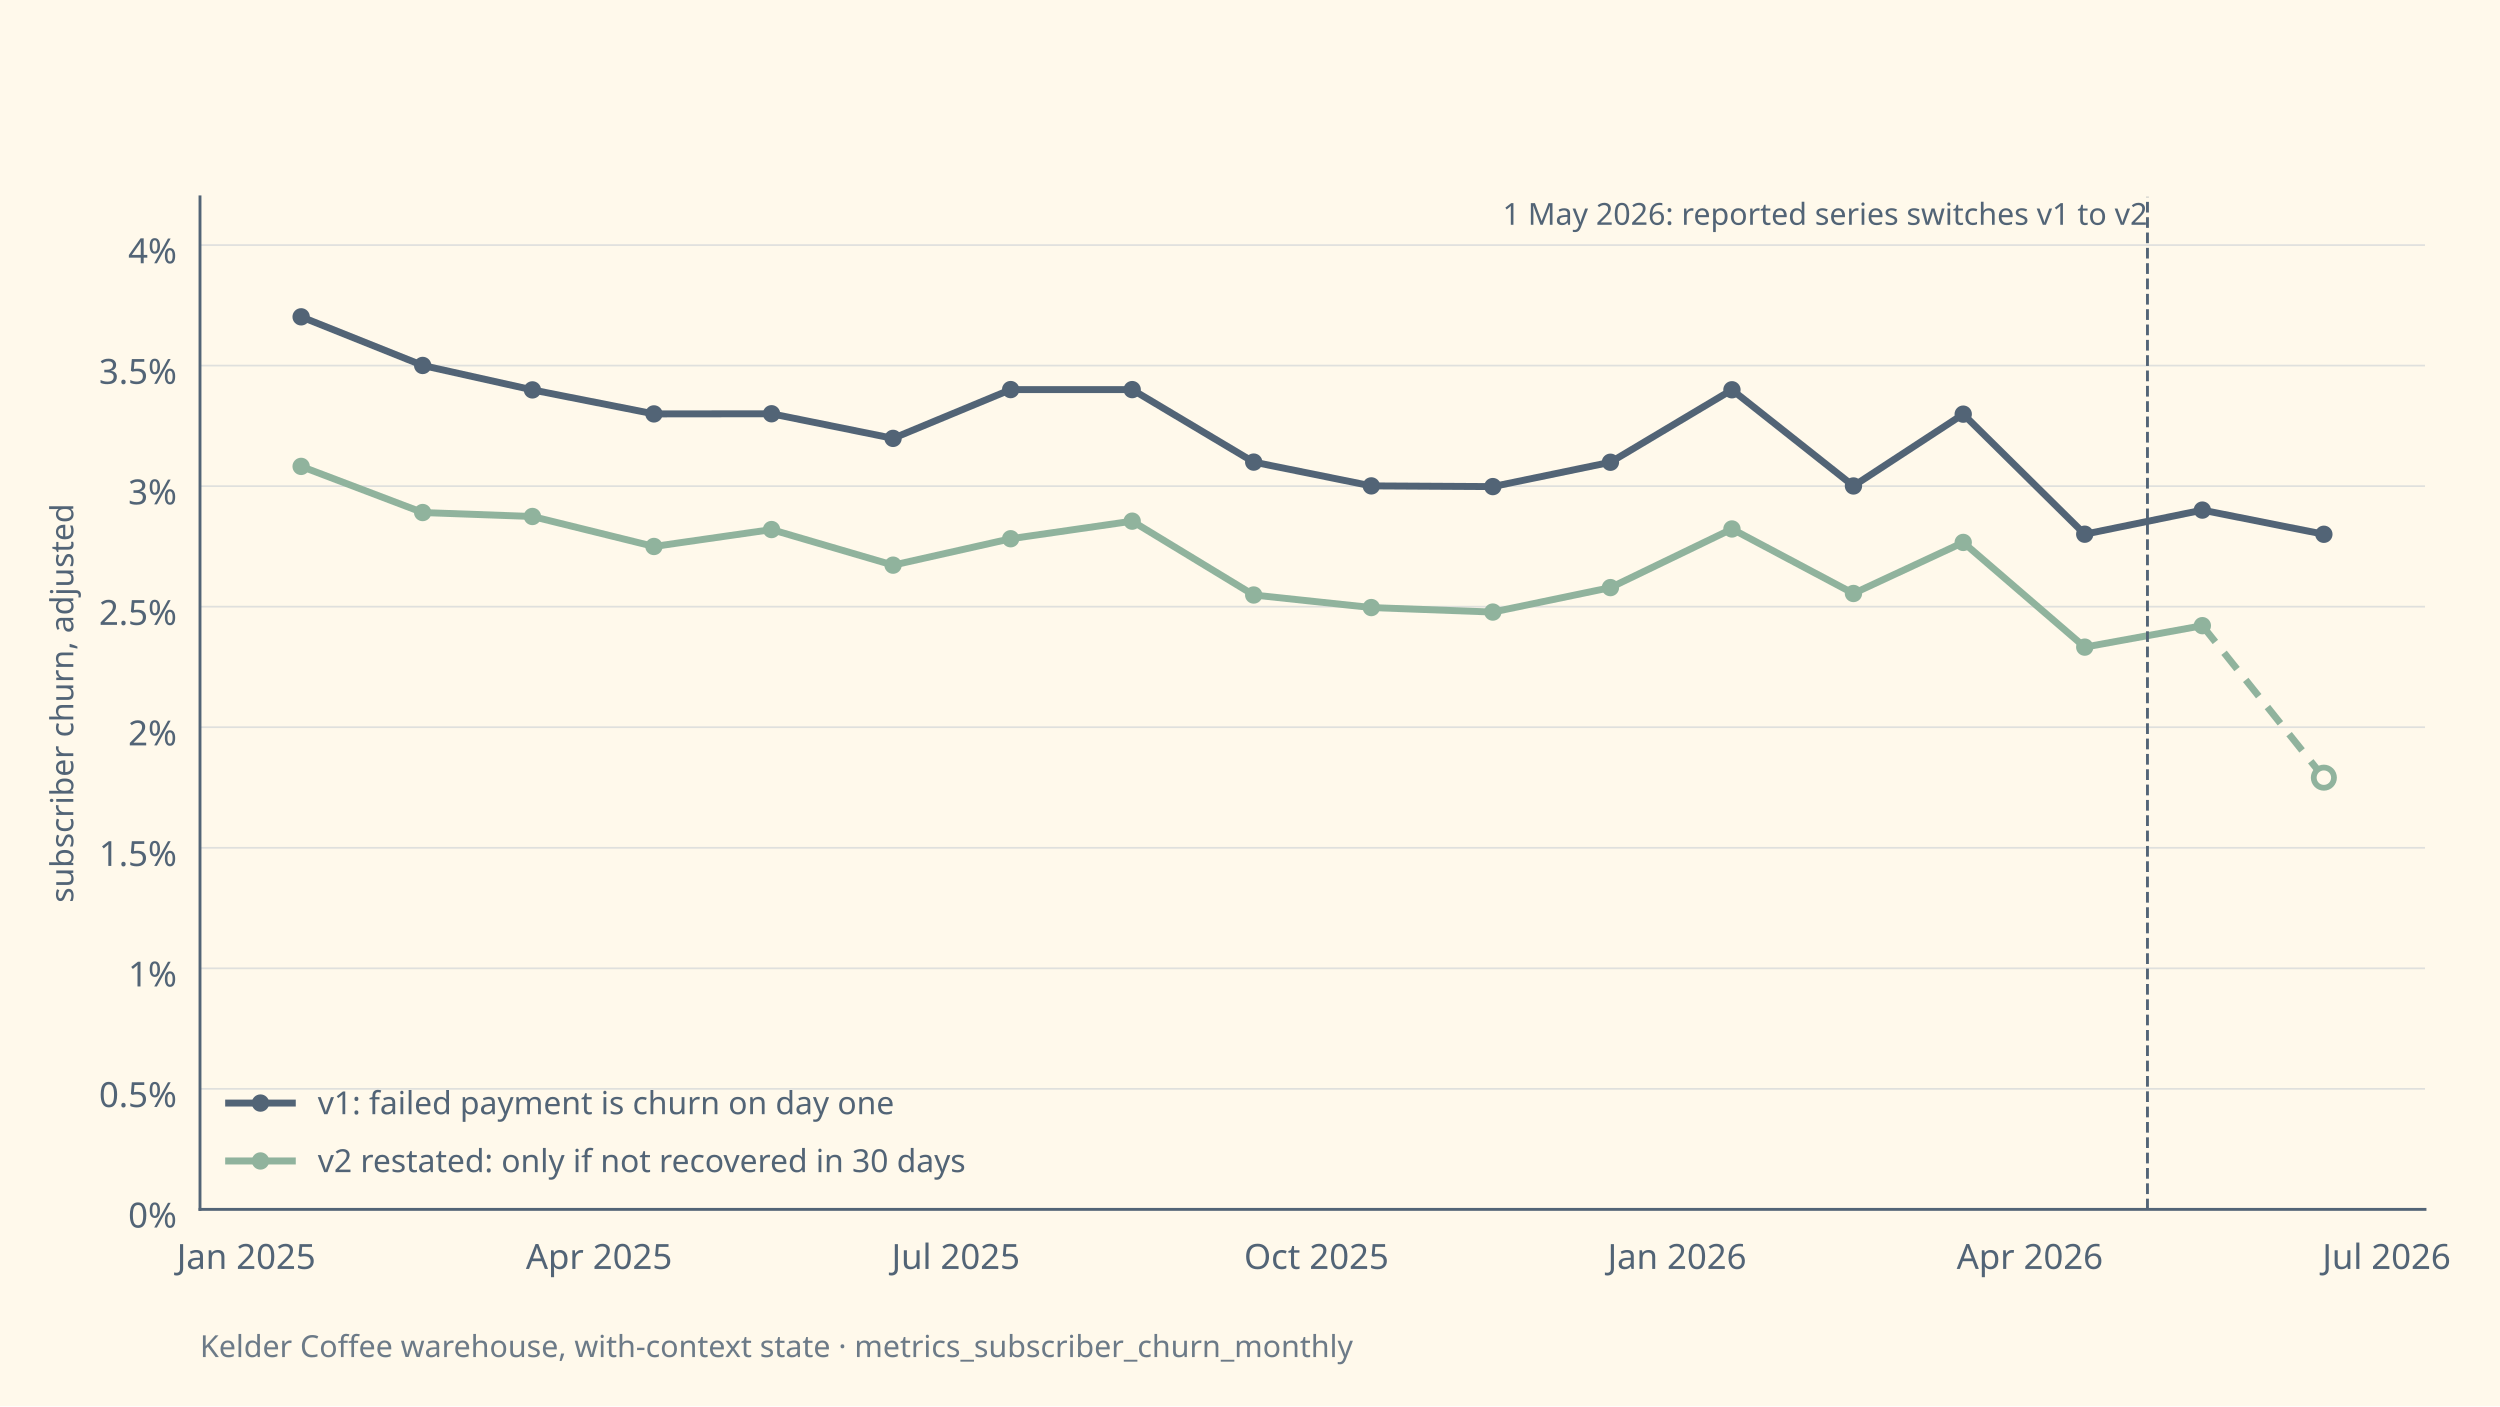
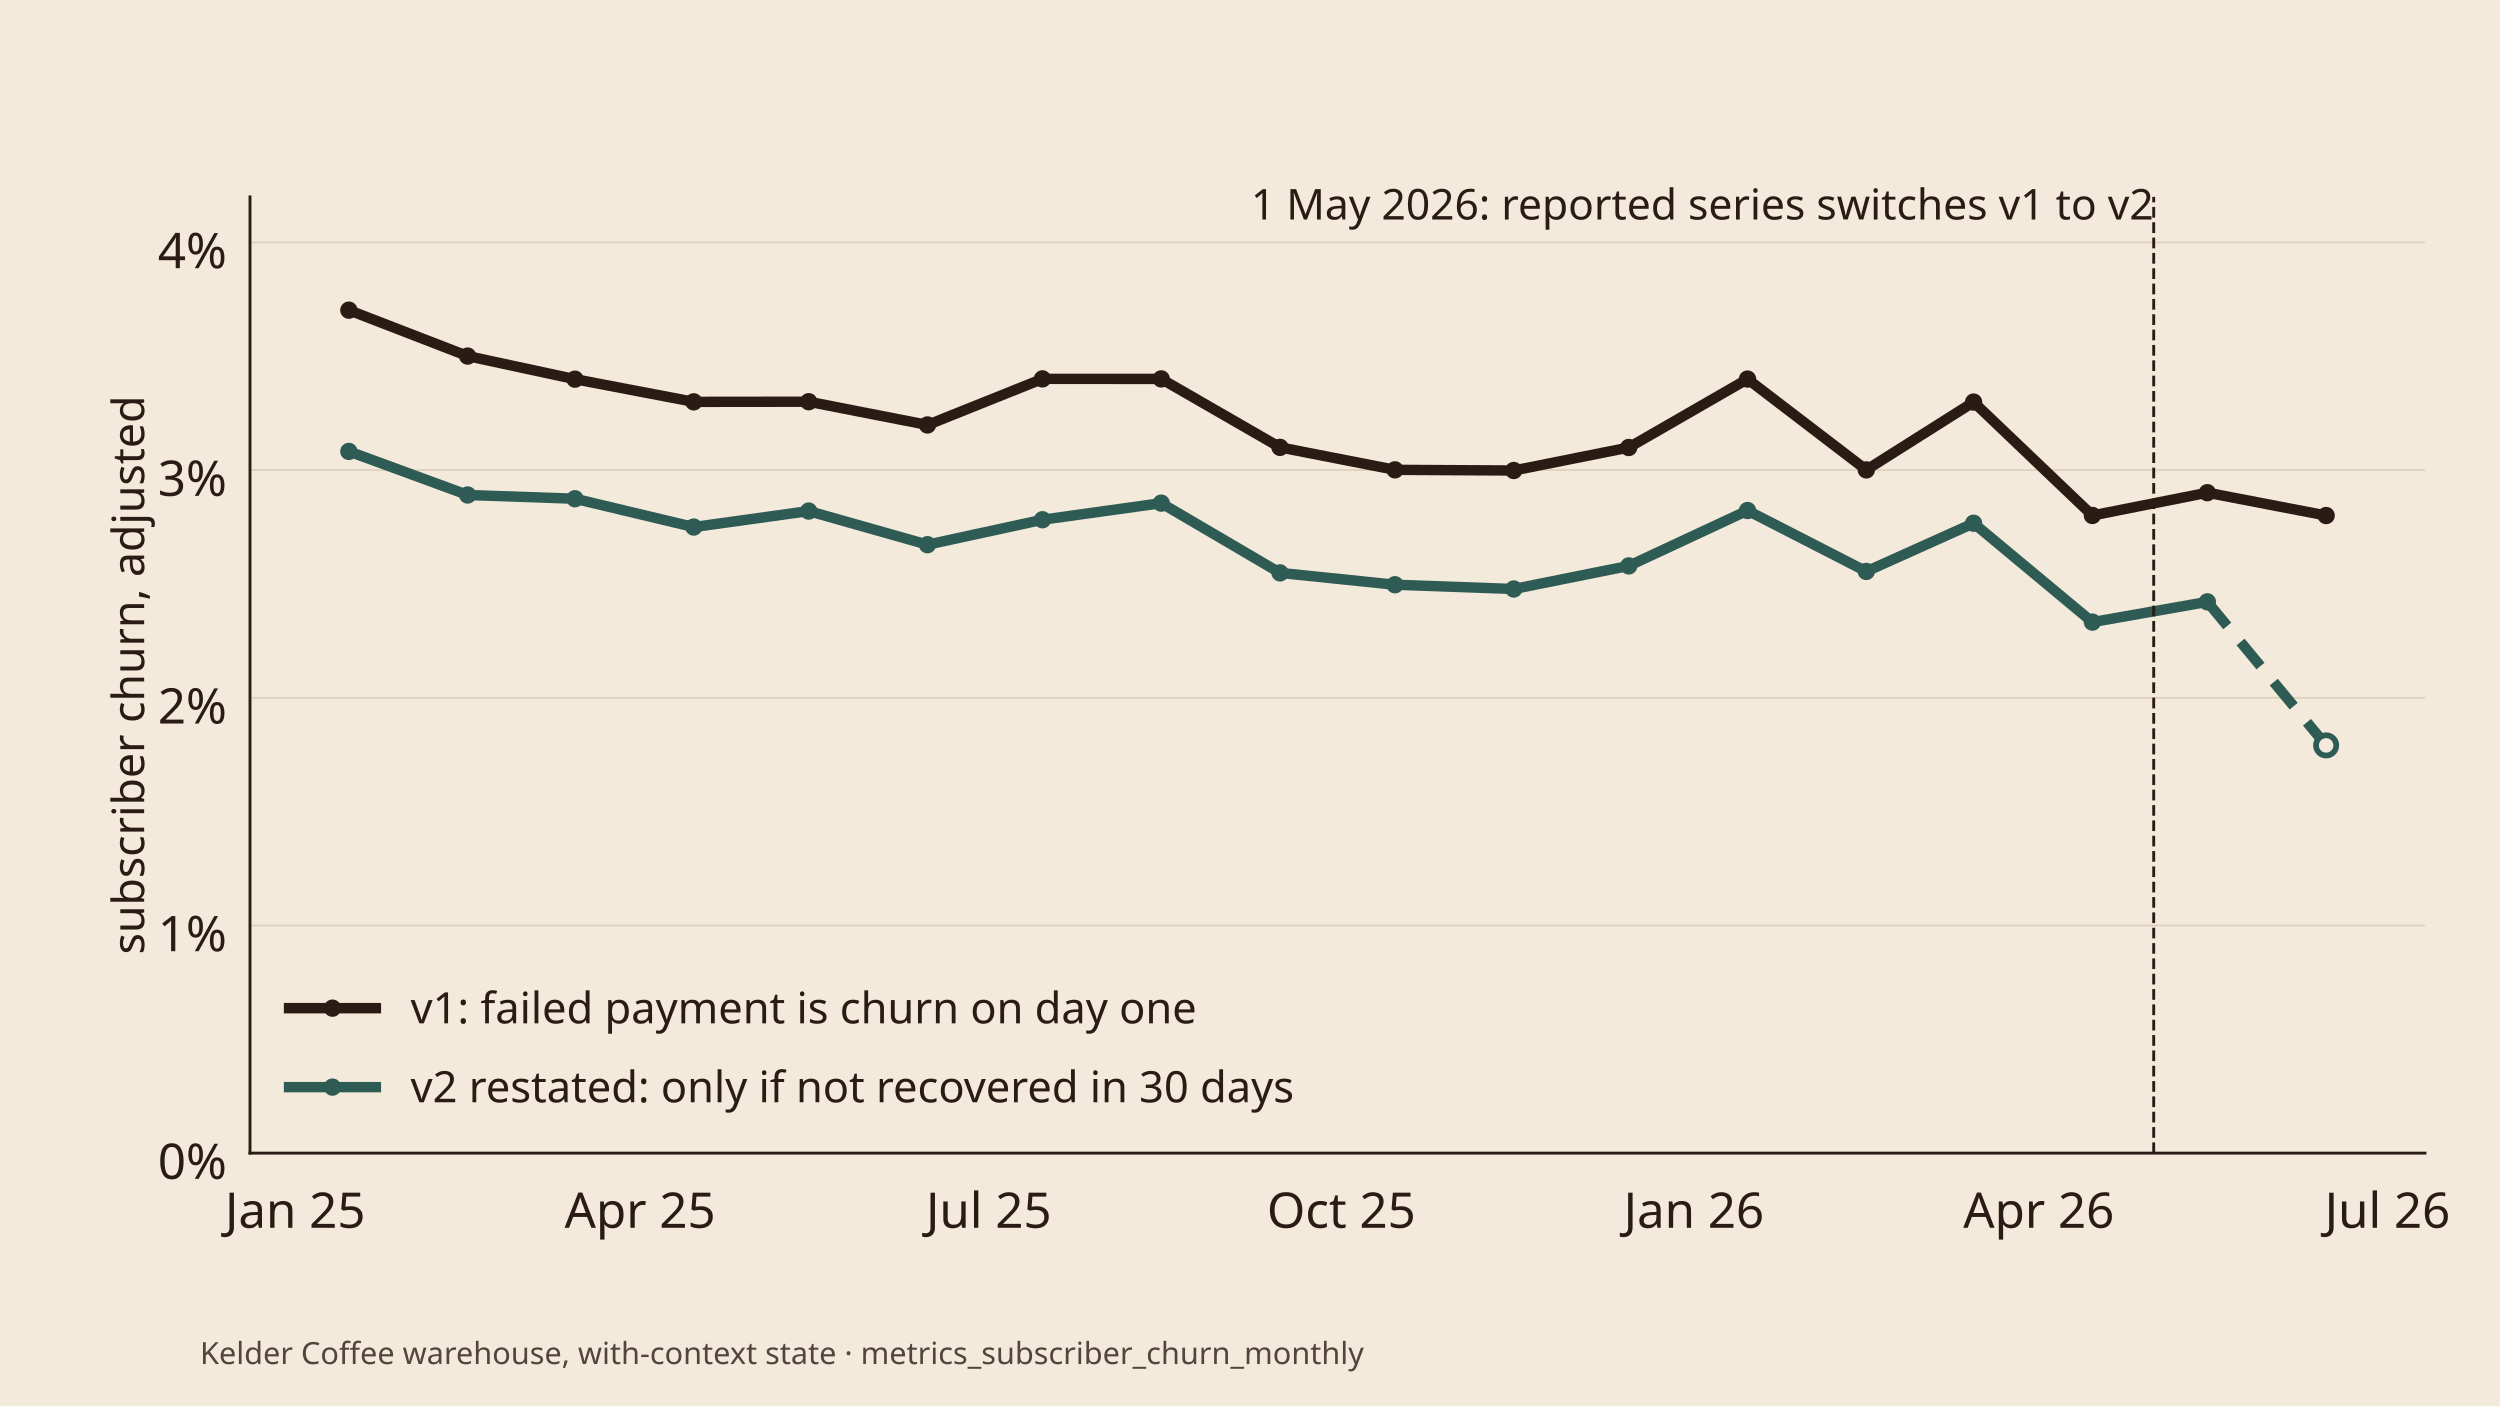
<svg xmlns="http://www.w3.org/2000/svg" xmlns:xlink="http://www.w3.org/1999/xlink" width="864pt" height="486pt" viewBox="0 0 864 486" version="1.1">
  <defs>
    <style type="text/css">*{stroke-linejoin: round; stroke-linecap: butt}</style>
  </defs>
  <g id="figure_1">
    <g id="patch_1">
-       <path d="M 0 486  L 864 486  L 864 0  L 0 0  z " style="fill: #fff9eb" />
+       <path d="M 0 486  L 864 486  L 864 0  L 0 0  z " style="fill: #f4eadb" />
    </g>
    <g id="axes_1">
      <g id="patch_2">
-         <path d="M 69.12 417.96  L 838.08 417.96  L 838.08 68.04  L 69.12 68.04  z " style="fill: #fff9eb" />
+         <path d="M 86.4 398.52  L 838.08 398.52  L 838.08 68.04  L 86.4 68.04  z " style="fill: #f4eadb" />
      </g>
      <g id="matplotlib.axis_1">
        <g id="xtick_1">
          <g id="line2d_1" />
          <g id="text_1">
-             <text style="font-size: 12px; font-family: 'Roboto Mono'; text-anchor: middle; fill: #526476" x="85.106" y="438.534" transform="rotate(-0 85.10613 438.5342)">Jan 2025</text>
+             <text style="font-size: 17px; font-family: 'Roboto Mono'; text-anchor: middle; fill: #2a1c15" x="102.027" y="424.333" transform="rotate(-0 102.0269 424.3335)">Jan 25</text>
          </g>
        </g>
        <g id="xtick_2">
          <g id="line2d_2" />
          <g id="text_2">
-             <text style="font-size: 12px; font-family: 'Roboto Mono'; text-anchor: middle; fill: #526476" x="207.034" y="438.534" transform="rotate(-0 207.0342 438.5342)">Apr 2025</text>
+             <text style="font-size: 17px; font-family: 'Roboto Mono'; text-anchor: middle; fill: #2a1c15" x="221.215" y="424.333" transform="rotate(-0 221.2151 424.3335)">Apr 25</text>
          </g>
        </g>
        <g id="xtick_3">
          <g id="line2d_3" />
          <g id="text_3">
-             <text style="font-size: 12px; font-family: 'Roboto Mono'; text-anchor: middle; fill: #526476" x="330.317" y="438.534" transform="rotate(-0 330.3171 438.5342)">Jul 2025</text>
+             <text style="font-size: 17px; font-family: 'Roboto Mono'; text-anchor: middle; fill: #2a1c15" x="341.728" y="424.333" transform="rotate(-0 341.7275 424.3335)">Jul 25</text>
          </g>
        </g>
        <g id="xtick_4">
          <g id="line2d_4" />
          <g id="text_4">
-             <text style="font-size: 12px; font-family: 'Roboto Mono'; text-anchor: middle; fill: #526476" x="454.955" y="438.534" transform="rotate(-0 454.9548 438.5342)">Oct 2025</text>
+             <text style="font-size: 17px; font-family: 'Roboto Mono'; text-anchor: middle; fill: #2a1c15" x="463.564" y="424.333" transform="rotate(-0 463.5643 424.3335)">Oct 25</text>
          </g>
        </g>
        <g id="xtick_5">
          <g id="line2d_5" />
          <g id="text_5">
-             <text style="font-size: 12px; font-family: 'Roboto Mono'; text-anchor: middle; fill: #526476" x="579.592" y="438.534" transform="rotate(-0 579.5924 438.5342)">Jan 2026</text>
+             <text style="font-size: 17px; font-family: 'Roboto Mono'; text-anchor: middle; fill: #2a1c15" x="585.401" y="424.333" transform="rotate(-0 585.4011 424.3335)">Jan 26</text>
          </g>
        </g>
        <g id="xtick_6">
          <g id="line2d_6" />
          <g id="text_6">
-             <text style="font-size: 12px; font-family: 'Roboto Mono'; text-anchor: middle; fill: #526476" x="701.521" y="438.534" transform="rotate(-0 701.5205 438.5342)">Apr 2026</text>
+             <text style="font-size: 17px; font-family: 'Roboto Mono'; text-anchor: middle; fill: #2a1c15" x="704.589" y="424.333" transform="rotate(-0 704.5893 424.3335)">Apr 26</text>
          </g>
        </g>
        <g id="xtick_7">
          <g id="line2d_7" />
          <g id="text_7">
-             <text style="font-size: 12px; font-family: 'Roboto Mono'; text-anchor: middle; fill: #526476" x="824.803" y="438.534" transform="rotate(-0 824.8034 438.5342)">Jul 2026</text>
+             <text style="font-size: 17px; font-family: 'Roboto Mono'; text-anchor: middle; fill: #2a1c15" x="825.102" y="424.333" transform="rotate(-0 825.1017 424.3335)">Jul 26</text>
          </g>
        </g>
      </g>
      <g id="matplotlib.axis_2">
        <g id="ytick_1">
          <g id="line2d_8">
-             <path d="M 69.12 417.96  L 838.08 417.96  " clip-path="url(#p92656e9a22)" style="fill: none; stroke: #c9ced3; stroke-opacity: 0.6; stroke-width: 0.6; stroke-linecap: square" />
+             <path d="M 86.4 398.52  L 838.08 398.52  " clip-path="url(#pb1048b8c4c)" style="fill: none; stroke: #cdbfa9; stroke-opacity: 0.6; stroke-width: 0.6; stroke-linecap: square" />
          </g>
          <g id="line2d_9" />
          <g id="text_8">
-             <text style="font-size: 12px; font-family: 'Roboto Mono'; text-anchor: end; fill: #526476" x="61.12" y="424.247" transform="rotate(-0 61.12 424.2471)">0%</text>
+             <text style="font-size: 17px; font-family: 'Roboto Mono'; text-anchor: end; fill: #2a1c15" x="78.4" y="407.427" transform="rotate(-0 78.4 407.4267)">0%</text>
          </g>
        </g>
        <g id="ytick_2">
          <g id="line2d_10">
-             <path d="M 69.12 376.303  L 838.08 376.303  " clip-path="url(#p92656e9a22)" style="fill: none; stroke: #c9ced3; stroke-opacity: 0.6; stroke-width: 0.6; stroke-linecap: square" />
+             <path d="M 86.4 319.834  L 838.08 319.834  " clip-path="url(#pb1048b8c4c)" style="fill: none; stroke: #cdbfa9; stroke-opacity: 0.6; stroke-width: 0.6; stroke-linecap: square" />
          </g>
          <g id="line2d_11" />
          <g id="text_9">
-             <text style="font-size: 12px; font-family: 'Roboto Mono'; text-anchor: end; fill: #526476" x="61.12" y="382.59" transform="rotate(-0 61.12 382.59)">0.5%</text>
+             <text style="font-size: 17px; font-family: 'Roboto Mono'; text-anchor: end; fill: #2a1c15" x="78.4" y="328.741" transform="rotate(-0 78.4 328.741)">1%</text>
          </g>
        </g>
        <g id="ytick_3">
          <g id="line2d_12">
-             <path d="M 69.12 334.646  L 838.08 334.646  " clip-path="url(#p92656e9a22)" style="fill: none; stroke: #c9ced3; stroke-opacity: 0.6; stroke-width: 0.6; stroke-linecap: square" />
+             <path d="M 86.4 241.149  L 838.08 241.149  " clip-path="url(#pb1048b8c4c)" style="fill: none; stroke: #cdbfa9; stroke-opacity: 0.6; stroke-width: 0.6; stroke-linecap: square" />
          </g>
          <g id="line2d_13" />
          <g id="text_10">
-             <text style="font-size: 12px; font-family: 'Roboto Mono'; text-anchor: end; fill: #526476" x="61.12" y="340.933" transform="rotate(-0 61.12 340.9328)">1%</text>
+             <text style="font-size: 17px; font-family: 'Roboto Mono'; text-anchor: end; fill: #2a1c15" x="78.4" y="250.055" transform="rotate(-0 78.4 250.0553)">2%</text>
          </g>
        </g>
        <g id="ytick_4">
          <g id="line2d_14">
-             <path d="M 69.12 292.989  L 838.08 292.989  " clip-path="url(#p92656e9a22)" style="fill: none; stroke: #c9ced3; stroke-opacity: 0.6; stroke-width: 0.6; stroke-linecap: square" />
+             <path d="M 86.4 162.463  L 838.08 162.463  " clip-path="url(#pb1048b8c4c)" style="fill: none; stroke: #cdbfa9; stroke-opacity: 0.6; stroke-width: 0.6; stroke-linecap: square" />
          </g>
          <g id="line2d_15" />
          <g id="text_11">
-             <text style="font-size: 12px; font-family: 'Roboto Mono'; text-anchor: end; fill: #526476" x="61.12" y="299.276" transform="rotate(-0 61.12 299.2757)">1.5%</text>
+             <text style="font-size: 17px; font-family: 'Roboto Mono'; text-anchor: end; fill: #2a1c15" x="78.4" y="171.37" transform="rotate(-0 78.4 171.3696)">3%</text>
          </g>
        </g>
        <g id="ytick_5">
          <g id="line2d_16">
-             <path d="M 69.12 251.331  L 838.08 251.331  " clip-path="url(#p92656e9a22)" style="fill: none; stroke: #c9ced3; stroke-opacity: 0.6; stroke-width: 0.6; stroke-linecap: square" />
+             <path d="M 86.4 83.777  L 838.08 83.777  " clip-path="url(#pb1048b8c4c)" style="fill: none; stroke: #cdbfa9; stroke-opacity: 0.6; stroke-width: 0.6; stroke-linecap: square" />
          </g>
          <g id="line2d_17" />
          <g id="text_12">
-             <text style="font-size: 12px; font-family: 'Roboto Mono'; text-anchor: end; fill: #526476" x="61.12" y="257.619" transform="rotate(-0 61.12 257.6185)">2%</text>
-           </g>
-         </g>
-         <g id="ytick_6">
-           <g id="line2d_18">
-             <path d="M 69.12 209.674  L 838.08 209.674  " clip-path="url(#p92656e9a22)" style="fill: none; stroke: #c9ced3; stroke-opacity: 0.6; stroke-width: 0.6; stroke-linecap: square" />
-           </g>
-           <g id="line2d_19" />
-           <g id="text_13">
-             <text style="font-size: 12px; font-family: 'Roboto Mono'; text-anchor: end; fill: #526476" x="61.12" y="215.961" transform="rotate(-0 61.12 215.9614)">2.5%</text>
-           </g>
-         </g>
-         <g id="ytick_7">
-           <g id="line2d_20">
-             <path d="M 69.12 168.017  L 838.08 168.017  " clip-path="url(#p92656e9a22)" style="fill: none; stroke: #c9ced3; stroke-opacity: 0.6; stroke-width: 0.6; stroke-linecap: square" />
-           </g>
-           <g id="line2d_21" />
-           <g id="text_14">
-             <text style="font-size: 12px; font-family: 'Roboto Mono'; text-anchor: end; fill: #526476" x="61.12" y="174.304" transform="rotate(-0 61.12 174.3043)">3%</text>
-           </g>
-         </g>
-         <g id="ytick_8">
-           <g id="line2d_22">
-             <path d="M 69.12 126.36  L 838.08 126.36  " clip-path="url(#p92656e9a22)" style="fill: none; stroke: #c9ced3; stroke-opacity: 0.6; stroke-width: 0.6; stroke-linecap: square" />
-           </g>
-           <g id="line2d_23" />
-           <g id="text_15">
-             <text style="font-size: 12px; font-family: 'Roboto Mono'; text-anchor: end; fill: #526476" x="61.12" y="132.647" transform="rotate(-0 61.12 132.6471)">3.5%</text>
-           </g>
-         </g>
-         <g id="ytick_9">
-           <g id="line2d_24">
-             <path d="M 69.12 84.703  L 838.08 84.703  " clip-path="url(#p92656e9a22)" style="fill: none; stroke: #c9ced3; stroke-opacity: 0.6; stroke-width: 0.6; stroke-linecap: square" />
-           </g>
-           <g id="line2d_25" />
-           <g id="text_16">
-             <text style="font-size: 12px; font-family: 'Roboto Mono'; text-anchor: end; fill: #526476" x="61.12" y="90.99" transform="rotate(-0 61.12 90.98997)">4%</text>
-           </g>
-         </g>
-         <g id="text_17">
-           <text style="font-size: 11px; font-family: 'Roboto Mono'; text-anchor: middle; fill: #526476" x="25.332" y="243" transform="rotate(-90 25.33154 243)">subscriber churn, adjusted</text>
-         </g>
-       </g>
-       <g id="line2d_26">
-         <path d="M 104.073 109.497  L 146.07 126.302  L 184.003 134.75  L 226.001 143.048  L 266.644 142.998  L 308.641 151.504  L 349.284 134.641  L 391.281 134.65  L 433.279 159.702  L 473.921 167.925  L 515.919 168.167  L 556.562 159.752  L 598.559 134.708  L 640.556 167.95  L 678.49 143.131  L 720.487 184.622  L 761.13 176.29  L 803.127 184.647  " clip-path="url(#p92656e9a22)" style="fill: none; stroke: #526476; stroke-width: 2.4; stroke-linecap: square" />
+             <text style="font-size: 17px; font-family: 'Roboto Mono'; text-anchor: end; fill: #2a1c15" x="78.4" y="92.684" transform="rotate(-0 78.4 92.68388)">4%</text>
+           </g>
+         </g>
+         <g id="text_13">
+           <text style="font-size: 15.4px; font-family: 'Roboto Mono'; text-anchor: middle; fill: #2a1c15" x="49.821" y="233.28" transform="rotate(-90 49.82135 233.28)">subscriber churn, adjusted</text>
+         </g>
+       </g>
+       <g id="line2d_18">
+         <path d="M 120.567 107.194  L 161.621 123.065  L 198.702 131.044  L 239.755 138.881  L 279.485 138.834  L 320.539 146.867  L 360.268 130.941  L 401.322 130.949  L 442.375 154.61  L 482.105 162.376  L 523.158 162.604  L 562.888 154.657  L 603.941 131.004  L 644.995 162.4  L 682.076 138.959  L 723.13 178.145  L 762.859 170.276  L 803.913 178.169  " clip-path="url(#pb1048b8c4c)" style="fill: none; stroke: #2a1c15; stroke-width: 3.6; stroke-linecap: square" />
        <defs>
-           <path id="m534b93c5b5" d="M 0 2.5  C 0.663 2.5 1.299 2.237 1.768 1.768  C 2.237 1.299 2.5 0.663 2.5 0  C 2.5 -0.663 2.237 -1.299 1.768 -1.768  C 1.299 -2.237 0.663 -2.5 0 -2.5  C -0.663 -2.5 -1.299 -2.237 -1.768 -1.768  C -2.237 -1.299 -2.5 -0.663 -2.5 0  C -2.5 0.663 -2.237 1.299 -1.768 1.768  C -1.299 2.237 -0.663 2.5 0 2.5  z " style="stroke: #526476" />
+           <path id="md67d32999f" d="M 0 2.5  C 0.663 2.5 1.299 2.237 1.768 1.768  C 2.237 1.299 2.5 0.663 2.5 0  C 2.5 -0.663 2.237 -1.299 1.768 -1.768  C 1.299 -2.237 0.663 -2.5 0 -2.5  C -0.663 -2.5 -1.299 -2.237 -1.768 -1.768  C -2.237 -1.299 -2.5 -0.663 -2.5 0  C -2.5 0.663 -2.237 1.299 -1.768 1.768  C -1.299 2.237 -0.663 2.5 0 2.5  z " style="stroke: #2a1c15" />
        </defs>
-         <g clip-path="url(#p92656e9a22)">
-           <use xlink:href="#m534b93c5b5" x="104.073" y="109.497" style="fill: #526476; stroke: #526476" />
-           <use xlink:href="#m534b93c5b5" x="146.07" y="126.302" style="fill: #526476; stroke: #526476" />
-           <use xlink:href="#m534b93c5b5" x="184.003" y="134.75" style="fill: #526476; stroke: #526476" />
-           <use xlink:href="#m534b93c5b5" x="226.001" y="143.048" style="fill: #526476; stroke: #526476" />
-           <use xlink:href="#m534b93c5b5" x="266.644" y="142.998" style="fill: #526476; stroke: #526476" />
-           <use xlink:href="#m534b93c5b5" x="308.641" y="151.504" style="fill: #526476; stroke: #526476" />
-           <use xlink:href="#m534b93c5b5" x="349.284" y="134.641" style="fill: #526476; stroke: #526476" />
-           <use xlink:href="#m534b93c5b5" x="391.281" y="134.65" style="fill: #526476; stroke: #526476" />
-           <use xlink:href="#m534b93c5b5" x="433.279" y="159.702" style="fill: #526476; stroke: #526476" />
-           <use xlink:href="#m534b93c5b5" x="473.921" y="167.925" style="fill: #526476; stroke: #526476" />
-           <use xlink:href="#m534b93c5b5" x="515.919" y="168.167" style="fill: #526476; stroke: #526476" />
-           <use xlink:href="#m534b93c5b5" x="556.562" y="159.752" style="fill: #526476; stroke: #526476" />
-           <use xlink:href="#m534b93c5b5" x="598.559" y="134.708" style="fill: #526476; stroke: #526476" />
-           <use xlink:href="#m534b93c5b5" x="640.556" y="167.95" style="fill: #526476; stroke: #526476" />
-           <use xlink:href="#m534b93c5b5" x="678.49" y="143.131" style="fill: #526476; stroke: #526476" />
-           <use xlink:href="#m534b93c5b5" x="720.487" y="184.622" style="fill: #526476; stroke: #526476" />
-           <use xlink:href="#m534b93c5b5" x="761.13" y="176.29" style="fill: #526476; stroke: #526476" />
-           <use xlink:href="#m534b93c5b5" x="803.127" y="184.647" style="fill: #526476; stroke: #526476" />
-         </g>
-       </g>
-       <g id="line2d_27">
-         <path d="M 104.073 161.185  L 146.07 177.132  L 184.003 178.498  L 226.001 188.862  L 266.644 183.014  L 308.641 195.319  L 349.284 186.188  L 391.281 180.114  L 433.279 205.634  L 473.921 209.974  L 515.919 211.532  L 556.562 203.076  L 598.559 182.814  L 640.556 205.109  L 678.49 187.463  L 720.487 223.646  L 761.13 216.231  " clip-path="url(#p92656e9a22)" style="fill: none; stroke: #90b39d; stroke-width: 2.4; stroke-linecap: square" />
+         <g clip-path="url(#pb1048b8c4c)">
+           <use xlink:href="#md67d32999f" x="120.567" y="107.194" style="fill: #2a1c15; stroke: #2a1c15" />
+           <use xlink:href="#md67d32999f" x="161.621" y="123.065" style="fill: #2a1c15; stroke: #2a1c15" />
+           <use xlink:href="#md67d32999f" x="198.702" y="131.044" style="fill: #2a1c15; stroke: #2a1c15" />
+           <use xlink:href="#md67d32999f" x="239.755" y="138.881" style="fill: #2a1c15; stroke: #2a1c15" />
+           <use xlink:href="#md67d32999f" x="279.485" y="138.834" style="fill: #2a1c15; stroke: #2a1c15" />
+           <use xlink:href="#md67d32999f" x="320.539" y="146.867" style="fill: #2a1c15; stroke: #2a1c15" />
+           <use xlink:href="#md67d32999f" x="360.268" y="130.941" style="fill: #2a1c15; stroke: #2a1c15" />
+           <use xlink:href="#md67d32999f" x="401.322" y="130.949" style="fill: #2a1c15; stroke: #2a1c15" />
+           <use xlink:href="#md67d32999f" x="442.375" y="154.61" style="fill: #2a1c15; stroke: #2a1c15" />
+           <use xlink:href="#md67d32999f" x="482.105" y="162.376" style="fill: #2a1c15; stroke: #2a1c15" />
+           <use xlink:href="#md67d32999f" x="523.158" y="162.604" style="fill: #2a1c15; stroke: #2a1c15" />
+           <use xlink:href="#md67d32999f" x="562.888" y="154.657" style="fill: #2a1c15; stroke: #2a1c15" />
+           <use xlink:href="#md67d32999f" x="603.941" y="131.004" style="fill: #2a1c15; stroke: #2a1c15" />
+           <use xlink:href="#md67d32999f" x="644.995" y="162.4" style="fill: #2a1c15; stroke: #2a1c15" />
+           <use xlink:href="#md67d32999f" x="682.076" y="138.959" style="fill: #2a1c15; stroke: #2a1c15" />
+           <use xlink:href="#md67d32999f" x="723.13" y="178.145" style="fill: #2a1c15; stroke: #2a1c15" />
+           <use xlink:href="#md67d32999f" x="762.859" y="170.276" style="fill: #2a1c15; stroke: #2a1c15" />
+           <use xlink:href="#md67d32999f" x="803.913" y="178.169" style="fill: #2a1c15; stroke: #2a1c15" />
+         </g>
+       </g>
+       <g id="line2d_19">
+         <path d="M 120.567 156.011  L 161.621 171.071  L 198.702 172.362  L 239.755 182.15  L 279.485 176.626  L 320.539 188.248  L 360.268 179.624  L 401.322 173.888  L 442.375 197.989  L 482.105 202.089  L 523.158 203.56  L 562.888 195.574  L 603.941 176.437  L 644.995 197.494  L 682.076 180.828  L 723.13 215.001  L 762.859 207.998  " clip-path="url(#pb1048b8c4c)" style="fill: none; stroke: #2f5b55; stroke-width: 3.6; stroke-linecap: square" />
        <defs>
-           <path id="mb3b3a52129" d="M 0 2.5  C 0.663 2.5 1.299 2.237 1.768 1.768  C 2.237 1.299 2.5 0.663 2.5 0  C 2.5 -0.663 2.237 -1.299 1.768 -1.768  C 1.299 -2.237 0.663 -2.5 0 -2.5  C -0.663 -2.5 -1.299 -2.237 -1.768 -1.768  C -2.237 -1.299 -2.5 -0.663 -2.5 0  C -2.5 0.663 -2.237 1.299 -1.768 1.768  C -1.299 2.237 -0.663 2.5 0 2.5  z " style="stroke: #90b39d" />
+           <path id="m06137aae14" d="M 0 2.5  C 0.663 2.5 1.299 2.237 1.768 1.768  C 2.237 1.299 2.5 0.663 2.5 0  C 2.5 -0.663 2.237 -1.299 1.768 -1.768  C 1.299 -2.237 0.663 -2.5 0 -2.5  C -0.663 -2.5 -1.299 -2.237 -1.768 -1.768  C -2.237 -1.299 -2.5 -0.663 -2.5 0  C -2.5 0.663 -2.237 1.299 -1.768 1.768  C -1.299 2.237 -0.663 2.5 0 2.5  z " style="stroke: #2f5b55" />
        </defs>
-         <g clip-path="url(#p92656e9a22)">
-           <use xlink:href="#mb3b3a52129" x="104.073" y="161.185" style="fill: #90b39d; stroke: #90b39d" />
-           <use xlink:href="#mb3b3a52129" x="146.07" y="177.132" style="fill: #90b39d; stroke: #90b39d" />
-           <use xlink:href="#mb3b3a52129" x="184.003" y="178.498" style="fill: #90b39d; stroke: #90b39d" />
-           <use xlink:href="#mb3b3a52129" x="226.001" y="188.862" style="fill: #90b39d; stroke: #90b39d" />
-           <use xlink:href="#mb3b3a52129" x="266.644" y="183.014" style="fill: #90b39d; stroke: #90b39d" />
-           <use xlink:href="#mb3b3a52129" x="308.641" y="195.319" style="fill: #90b39d; stroke: #90b39d" />
-           <use xlink:href="#mb3b3a52129" x="349.284" y="186.188" style="fill: #90b39d; stroke: #90b39d" />
-           <use xlink:href="#mb3b3a52129" x="391.281" y="180.114" style="fill: #90b39d; stroke: #90b39d" />
-           <use xlink:href="#mb3b3a52129" x="433.279" y="205.634" style="fill: #90b39d; stroke: #90b39d" />
-           <use xlink:href="#mb3b3a52129" x="473.921" y="209.974" style="fill: #90b39d; stroke: #90b39d" />
-           <use xlink:href="#mb3b3a52129" x="515.919" y="211.532" style="fill: #90b39d; stroke: #90b39d" />
-           <use xlink:href="#mb3b3a52129" x="556.562" y="203.076" style="fill: #90b39d; stroke: #90b39d" />
-           <use xlink:href="#mb3b3a52129" x="598.559" y="182.814" style="fill: #90b39d; stroke: #90b39d" />
-           <use xlink:href="#mb3b3a52129" x="640.556" y="205.109" style="fill: #90b39d; stroke: #90b39d" />
-           <use xlink:href="#mb3b3a52129" x="678.49" y="187.463" style="fill: #90b39d; stroke: #90b39d" />
-           <use xlink:href="#mb3b3a52129" x="720.487" y="223.646" style="fill: #90b39d; stroke: #90b39d" />
-           <use xlink:href="#mb3b3a52129" x="761.13" y="216.231" style="fill: #90b39d; stroke: #90b39d" />
-         </g>
-       </g>
-       <g id="line2d_28">
-         <path d="M 761.13 216.231  L 803.127 268.761  " clip-path="url(#p92656e9a22)" style="fill: none; stroke-dasharray: 7.2,4.8; stroke-dashoffset: 0; stroke: #90b39d; stroke-width: 2.4" />
-       </g>
-       <g id="line2d_29">
-         <path d="M 803.127 268.761  " clip-path="url(#p92656e9a22)" style="fill: none; stroke: #1f77b4; stroke-width: 1.5; stroke-linecap: square" />
+         <g clip-path="url(#pb1048b8c4c)">
+           <use xlink:href="#m06137aae14" x="120.567" y="156.011" style="fill: #2f5b55; stroke: #2f5b55" />
+           <use xlink:href="#m06137aae14" x="161.621" y="171.071" style="fill: #2f5b55; stroke: #2f5b55" />
+           <use xlink:href="#m06137aae14" x="198.702" y="172.362" style="fill: #2f5b55; stroke: #2f5b55" />
+           <use xlink:href="#m06137aae14" x="239.755" y="182.15" style="fill: #2f5b55; stroke: #2f5b55" />
+           <use xlink:href="#m06137aae14" x="279.485" y="176.626" style="fill: #2f5b55; stroke: #2f5b55" />
+           <use xlink:href="#m06137aae14" x="320.539" y="188.248" style="fill: #2f5b55; stroke: #2f5b55" />
+           <use xlink:href="#m06137aae14" x="360.268" y="179.624" style="fill: #2f5b55; stroke: #2f5b55" />
+           <use xlink:href="#m06137aae14" x="401.322" y="173.888" style="fill: #2f5b55; stroke: #2f5b55" />
+           <use xlink:href="#m06137aae14" x="442.375" y="197.989" style="fill: #2f5b55; stroke: #2f5b55" />
+           <use xlink:href="#m06137aae14" x="482.105" y="202.089" style="fill: #2f5b55; stroke: #2f5b55" />
+           <use xlink:href="#m06137aae14" x="523.158" y="203.56" style="fill: #2f5b55; stroke: #2f5b55" />
+           <use xlink:href="#m06137aae14" x="562.888" y="195.574" style="fill: #2f5b55; stroke: #2f5b55" />
+           <use xlink:href="#m06137aae14" x="603.941" y="176.437" style="fill: #2f5b55; stroke: #2f5b55" />
+           <use xlink:href="#m06137aae14" x="644.995" y="197.494" style="fill: #2f5b55; stroke: #2f5b55" />
+           <use xlink:href="#m06137aae14" x="682.076" y="180.828" style="fill: #2f5b55; stroke: #2f5b55" />
+           <use xlink:href="#m06137aae14" x="723.13" y="215.001" style="fill: #2f5b55; stroke: #2f5b55" />
+           <use xlink:href="#m06137aae14" x="762.859" y="207.998" style="fill: #2f5b55; stroke: #2f5b55" />
+         </g>
+       </g>
+       <g id="line2d_20">
+         <path d="M 762.859 207.998  L 803.913 257.61  " clip-path="url(#pb1048b8c4c)" style="fill: none; stroke-dasharray: 10.8,7.2; stroke-dashoffset: 0; stroke: #2f5b55; stroke-width: 3.6" />
+       </g>
+       <g id="line2d_21">
+         <path d="M 803.913 257.61  " clip-path="url(#pb1048b8c4c)" style="fill: none; stroke: #1f77b4; stroke-width: 1.5; stroke-linecap: square" />
        <defs>
-           <path id="mda51519916" d="M 0 3.5  C 0.928 3.5 1.819 3.131 2.475 2.475  C 3.131 1.819 3.5 0.928 3.5 0  C 3.5 -0.928 3.131 -1.819 2.475 -2.475  C 1.819 -3.131 0.928 -3.5 0 -3.5  C -0.928 -3.5 -1.819 -3.131 -2.475 -2.475  C -3.131 -1.819 -3.5 -0.928 -3.5 0  C -3.5 0.928 -3.131 1.819 -2.475 2.475  C -1.819 3.131 -0.928 3.5 0 3.5  z " style="stroke: #90b39d; stroke-width: 2" />
+           <path id="mbbc1b8411f" d="M 0 3.5  C 0.928 3.5 1.819 3.131 2.475 2.475  C 3.131 1.819 3.5 0.928 3.5 0  C 3.5 -0.928 3.131 -1.819 2.475 -2.475  C 1.819 -3.131 0.928 -3.5 0 -3.5  C -0.928 -3.5 -1.819 -3.131 -2.475 -2.475  C -3.131 -1.819 -3.5 -0.928 -3.5 0  C -3.5 0.928 -3.131 1.819 -2.475 2.475  C -1.819 3.131 -0.928 3.5 0 3.5  z " style="stroke: #2f5b55; stroke-width: 2" />
        </defs>
-         <g clip-path="url(#p92656e9a22)">
-           <use xlink:href="#mda51519916" x="803.127" y="268.761" style="fill: #fff9eb; stroke: #90b39d; stroke-width: 2" />
-         </g>
-       </g>
-       <g id="line2d_30">
-         <path d="M 742.163 417.96  L 742.163 68.04  " clip-path="url(#p92656e9a22)" style="fill: none; stroke-dasharray: 3.7,1.6; stroke-dashoffset: 0; stroke: #526476" />
+         <g clip-path="url(#pb1048b8c4c)">
+           <use xlink:href="#mbbc1b8411f" x="803.913" y="257.61" style="fill: #f4eadb; stroke: #2f5b55; stroke-width: 2" />
+         </g>
+       </g>
+       <g id="line2d_22">
+         <path d="M 744.319 398.52  L 744.319 68.04  " clip-path="url(#pb1048b8c4c)" style="fill: none; stroke-dasharray: 3.7,1.6; stroke-dashoffset: 0; stroke: #2a1c15" />
      </g>
      <g id="patch_3">
-         <path d="M 69.12 417.96  L 69.12 68.04  " style="fill: none; stroke: #526476; stroke-linejoin: miter; stroke-linecap: square" />
+         <path d="M 86.4 398.52  L 86.4 68.04  " style="fill: none; stroke: #2a1c15; stroke-linejoin: miter; stroke-linecap: square" />
      </g>
      <g id="patch_4">
-         <path d="M 69.12 417.96  L 838.08 417.96  " style="fill: none; stroke: #526476; stroke-linejoin: miter; stroke-linecap: square" />
-       </g>
-       <g id="text_18">
-         <text style="font-size: 10.5px; font-family: 'Roboto Mono'; text-anchor: end; fill: #526476" x="742.163" y="77.692" transform="rotate(-0 742.1632 77.69168)">1 May 2026: reported series switches v1 to v2</text>
+         <path d="M 86.4 398.52  L 838.08 398.52  " style="fill: none; stroke: #2a1c15; stroke-linejoin: miter; stroke-linecap: square" />
+       </g>
+       <g id="text_14">
+         <text style="font-size: 14.7px; font-family: 'Roboto Mono'; text-anchor: end; fill: #2a1c15" x="744.319" y="75.859" transform="rotate(-0 744.3186 75.85922)">1 May 2026: reported series switches v1 to v2</text>
      </g>
      <g id="legend_1">
-         <g id="line2d_31">
-           <path d="M 79.02 381.222  L 90.02 381.222  L 101.02 381.222  " style="fill: none; stroke: #526476; stroke-width: 2.4; stroke-linecap: square" />
+         <g id="line2d_23">
+           <path d="M 99.9 348.422  L 114.9 348.422  L 129.9 348.422  " style="fill: none; stroke: #2a1c15; stroke-width: 3.6; stroke-linecap: square" />
          <g>
-             <use xlink:href="#m534b93c5b5" x="90.02" y="381.222" style="fill: #526476; stroke: #526476" />
-           </g>
-         </g>
-         <g id="text_19">
-           <text style="font-size: 11px; font-family: 'Roboto Mono'; text-anchor: start; fill: #526476" x="109.82" y="385.072" transform="rotate(-0 109.82 385.0717)">v1: failed payment is churn on day one</text>
-         </g>
-         <g id="line2d_32">
-           <path d="M 79.02 401.229  L 90.02 401.229  L 101.02 401.229  " style="fill: none; stroke: #90b39d; stroke-width: 2.4; stroke-linecap: square" />
+             <use xlink:href="#md67d32999f" x="114.9" y="348.422" style="fill: #2a1c15; stroke: #2a1c15" />
+           </g>
+         </g>
+         <g id="text_15">
+           <text style="font-size: 15px; font-family: 'Roboto Mono'; text-anchor: start; fill: #2a1c15" x="141.9" y="353.672" transform="rotate(-0 141.9 353.6723)">v1: failed payment is churn on day one</text>
+         </g>
+         <g id="line2d_24">
+           <path d="M 99.9 375.705  L 114.9 375.705  L 129.9 375.705  " style="fill: none; stroke: #2f5b55; stroke-width: 3.6; stroke-linecap: square" />
          <g>
-             <use xlink:href="#mb3b3a52129" x="90.02" y="401.229" style="fill: #90b39d; stroke: #90b39d" />
-           </g>
-         </g>
-         <g id="text_20">
-           <text style="font-size: 11px; font-family: 'Roboto Mono'; text-anchor: start; fill: #526476" x="109.82" y="405.079" transform="rotate(-0 109.82 405.079)">v2 restated: only if not recovered in 30 days</text>
+             <use xlink:href="#m06137aae14" x="114.9" y="375.705" style="fill: #2f5b55; stroke: #2f5b55" />
+           </g>
+         </g>
+         <g id="text_16">
+           <text style="font-size: 15px; font-family: 'Roboto Mono'; text-anchor: start; fill: #2a1c15" x="141.9" y="380.955" transform="rotate(-0 141.9 380.9551)">v2 restated: only if not recovered in 30 days</text>
        </g>
      </g>
    </g>
-     <g id="text_21">
-       <text style="font-size: 10.5px; font-family: 'Roboto Mono'; text-anchor: start; fill: #526476; opacity: 0.85" x="69.12" y="468.99" transform="rotate(-0 69.12 468.99)">Kelder Coffee warehouse, with-context state · metrics_subscriber_churn_monthly</text>
+     <g id="text_17">
+       <text style="font-size: 10.6px; font-family: 'Roboto Mono'; text-anchor: start; fill: #2a1c15; opacity: 0.8" x="69.12" y="471.42" transform="rotate(-0 69.12 471.42)">Kelder Coffee warehouse, with-context state · metrics_subscriber_churn_monthly</text>
    </g>
  </g>
  <defs>
-     <clipPath id="p92656e9a22">
-       <rect x="69.12" y="68.04" width="768.96" height="349.92" />
+     <clipPath id="pb1048b8c4c">
+       <rect x="86.4" y="68.04" width="751.68" height="330.48" />
    </clipPath>
  </defs>
</svg>
